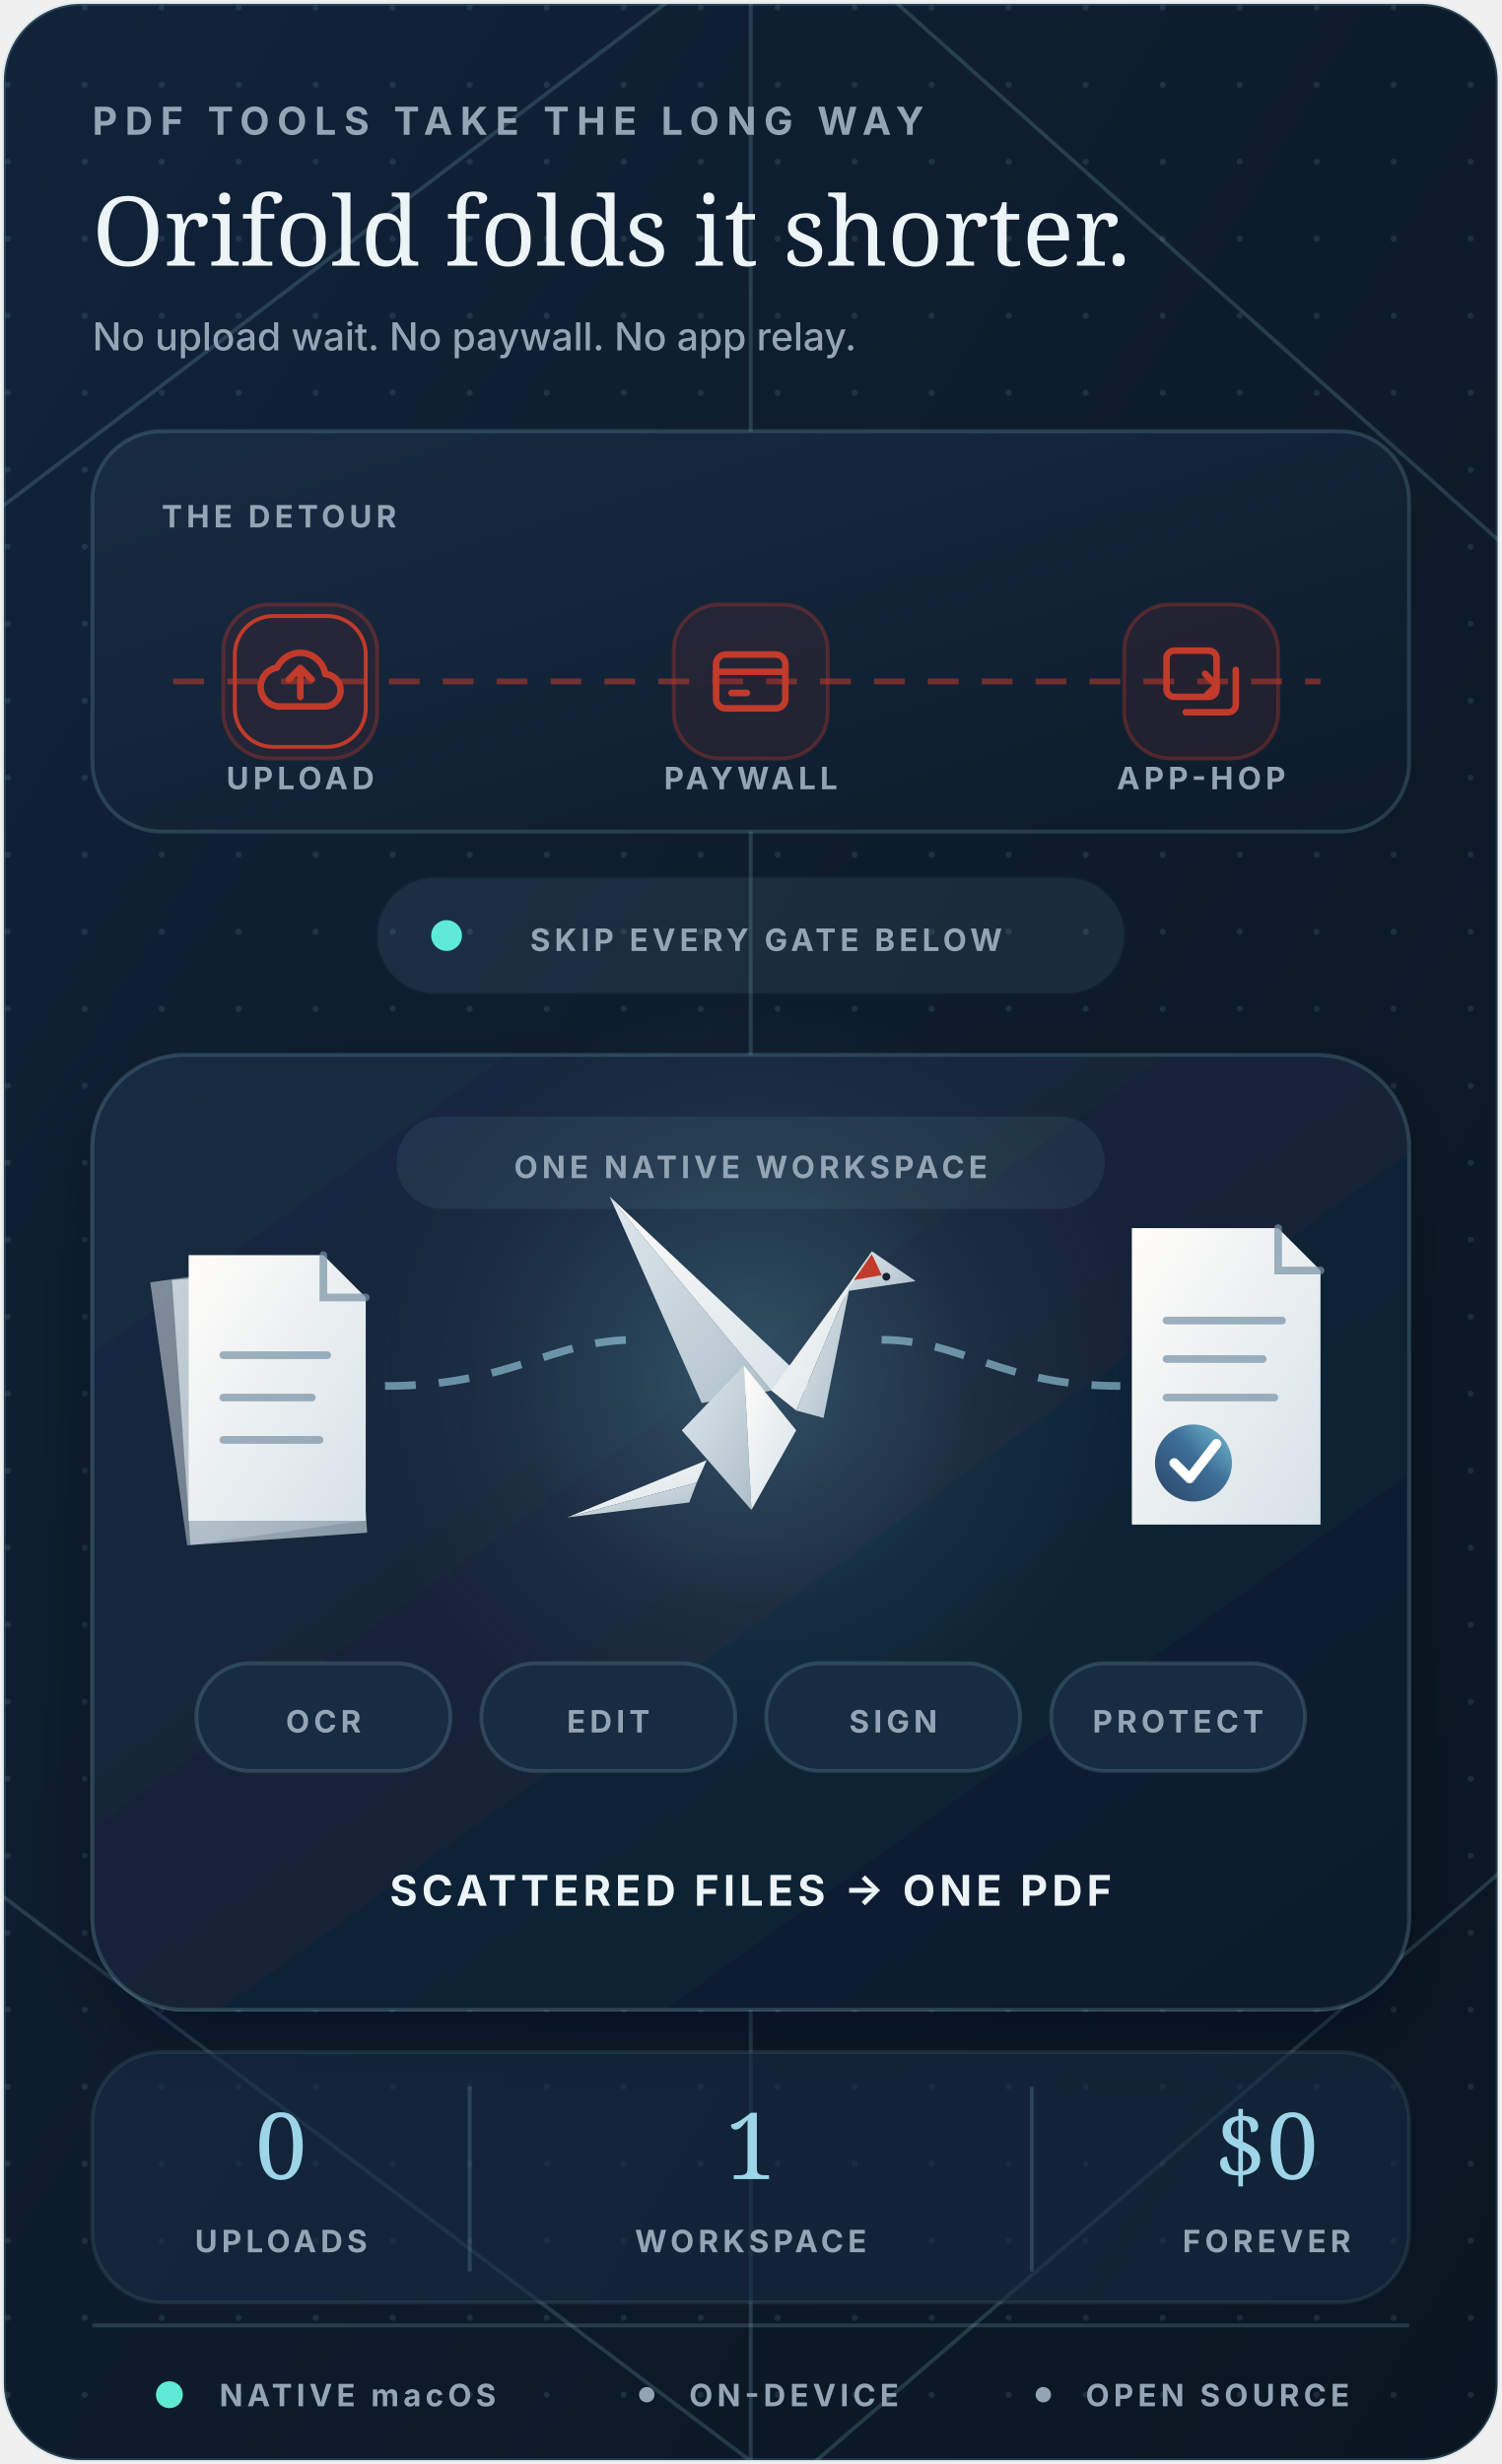
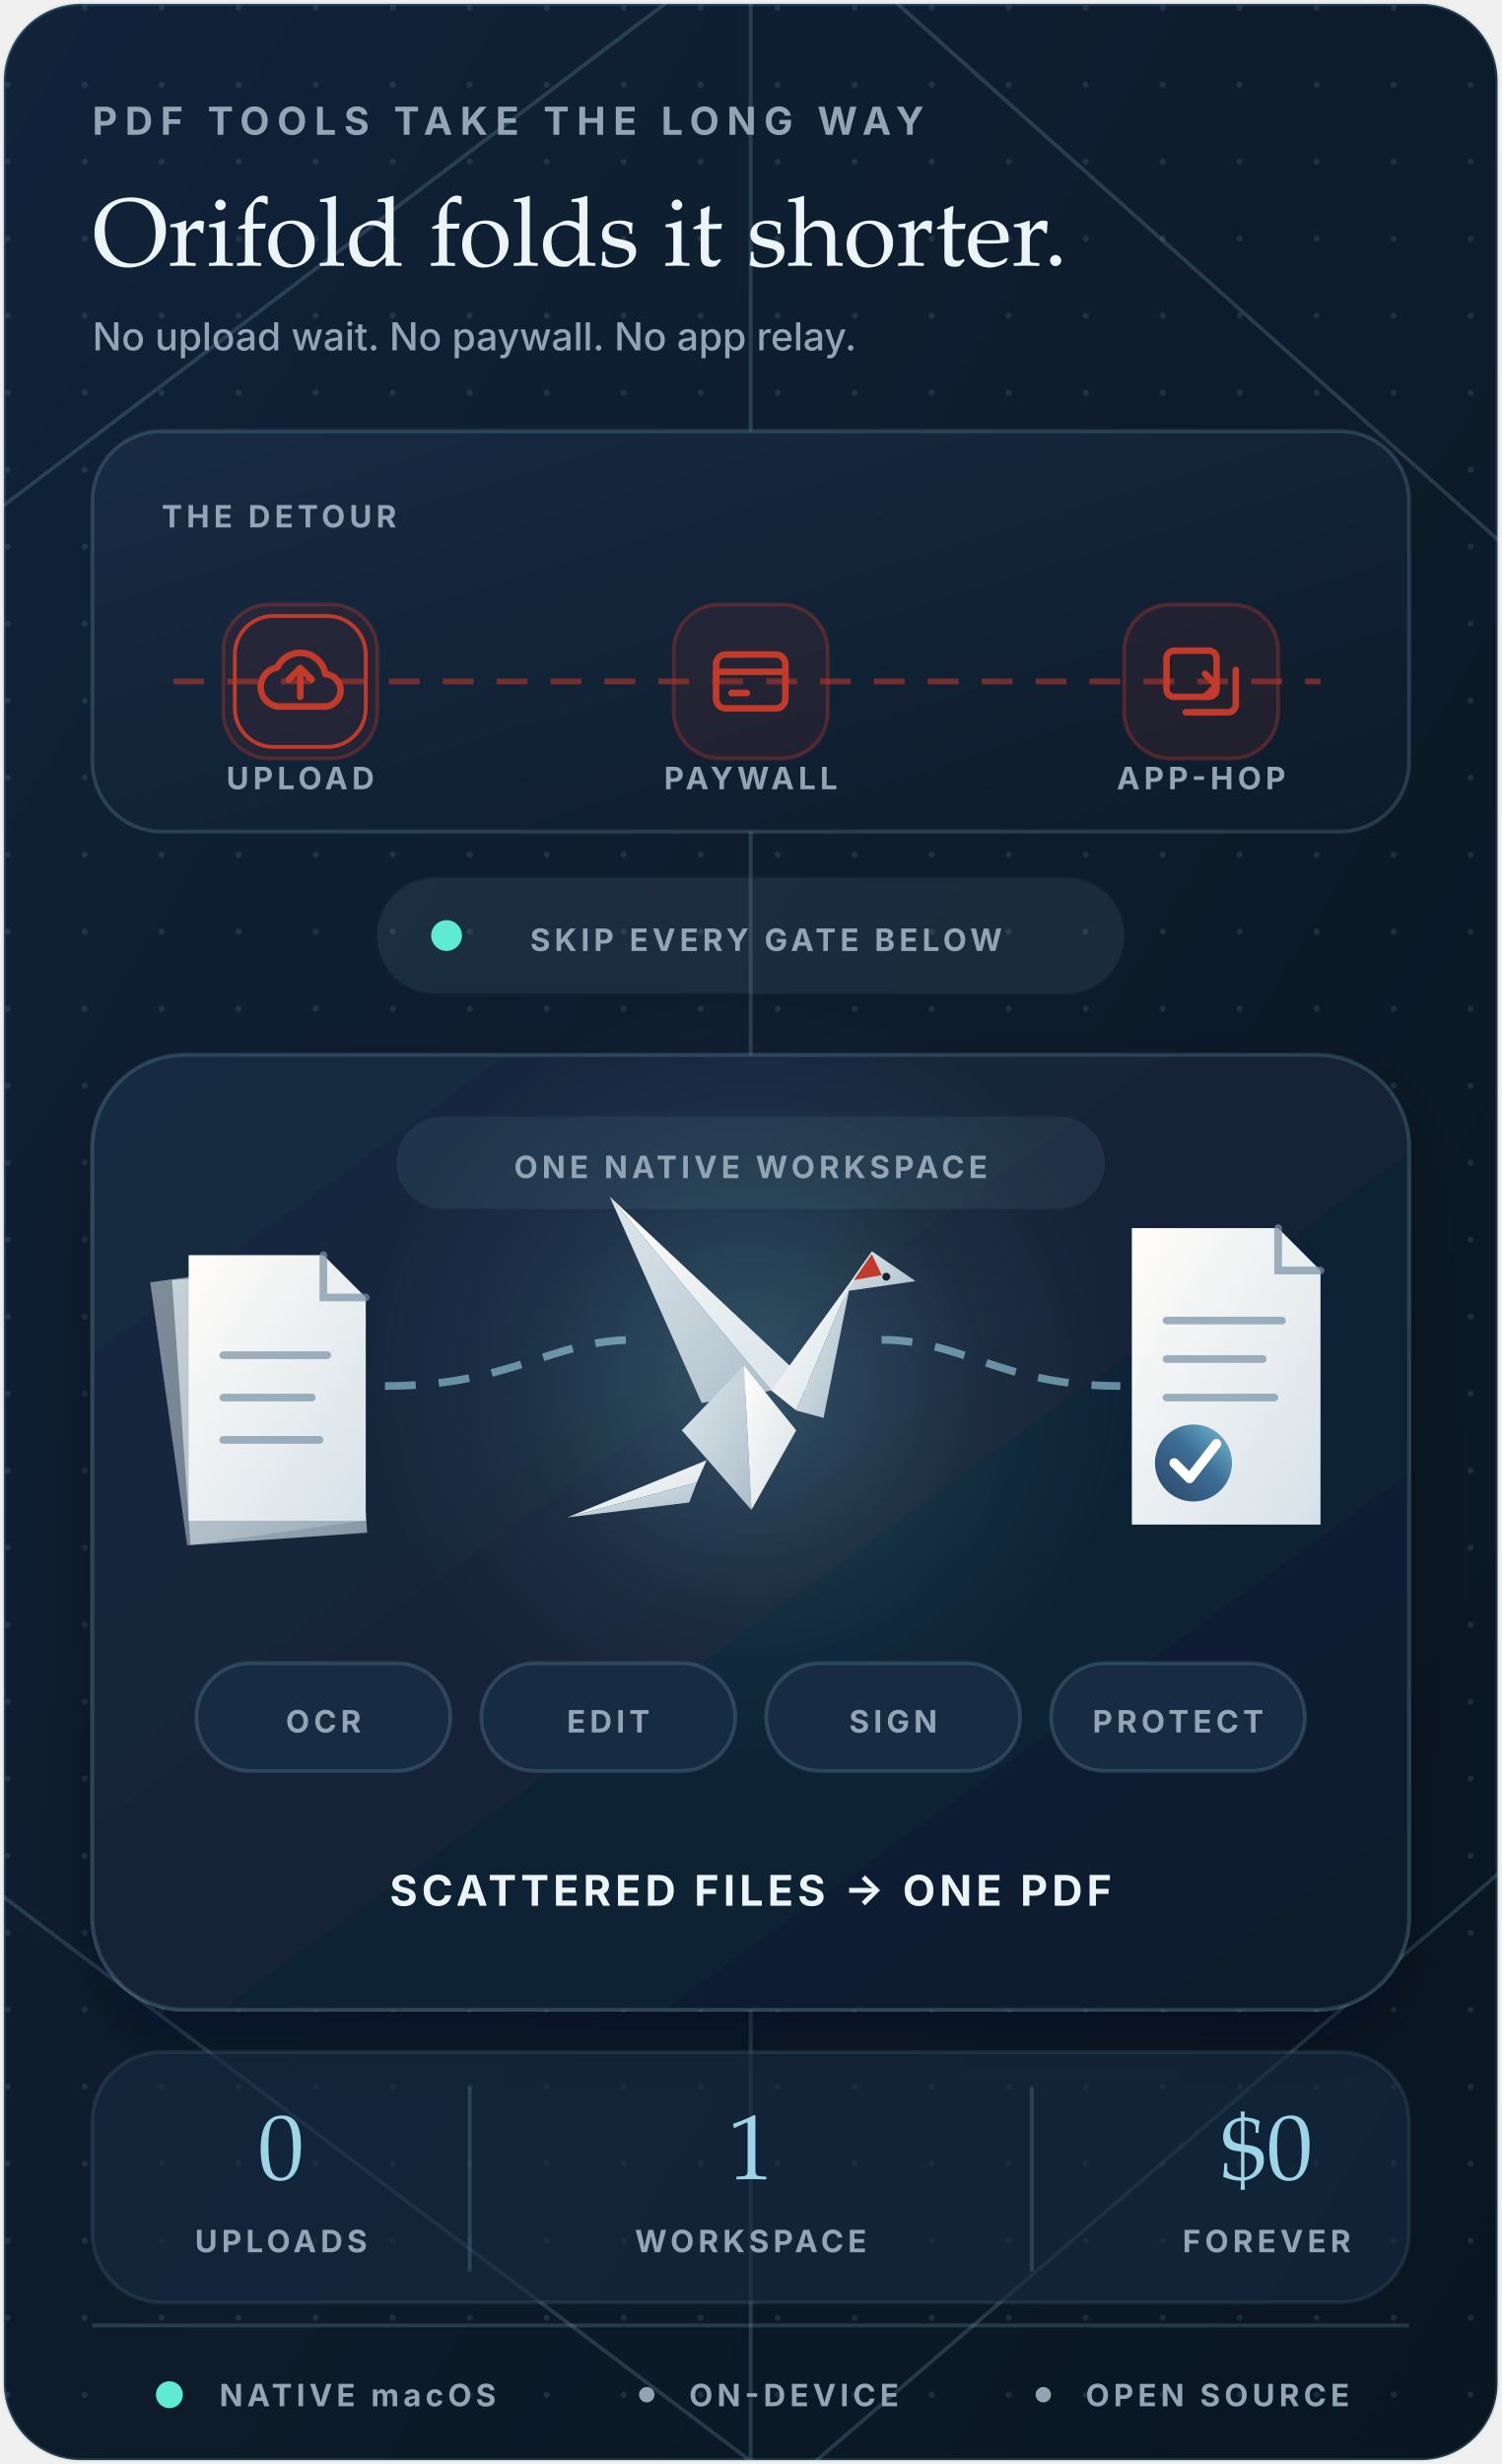
<svg xmlns="http://www.w3.org/2000/svg" id="orifold-difference-mobile" viewBox="0 0 390 640" role="img" aria-labelledby="difference-mobile-title difference-mobile-desc">
  <defs>
    <linearGradient id="difference-mobile-stage" x1="0" y1="0" x2="1" y2="1">
      <stop offset="0" stop-color="var(--difference-stage-a, #10233a)" />
      <stop offset="0.55" stop-color="var(--difference-stage-b, #0d1b2a)" />
      <stop offset="1" stop-color="var(--difference-stage-c, #091521)" />
    </linearGradient>
    <linearGradient id="difference-mobile-panel" x1="0" y1="0" x2="1" y2="1">
      <stop offset="0" stop-color="var(--difference-panel-a, #172b43)" />
      <stop offset="1" stop-color="var(--difference-panel-b, #0d1b2a)" />
    </linearGradient>
    <linearGradient id="difference-mobile-blue" x1="0" y1="1" x2="1" y2="0">
      <stop offset="0" stop-color="var(--indigo, #2b4566)" />
      <stop offset="0.55" stop-color="var(--ice-deep, #3d6d96)" />
      <stop offset="1" stop-color="var(--ice, #75bfd4)" />
    </linearGradient>
    <linearGradient id="difference-mobile-paper" x1="0" y1="0" x2="1" y2="1">
      <stop offset="0" stop-color="#fffdfa" />
      <stop offset="1" stop-color="#d6e1e8" />
    </linearGradient>
    <linearGradient id="difference-mobile-paper-shade" x1="0" y1="0" x2="1" y2="1">
      <stop offset="0" stop-color="#dfe8ed" />
      <stop offset="1" stop-color="#aebfca" />
    </linearGradient>
    <radialGradient id="difference-mobile-aura">
      <stop offset="0" stop-color="var(--ice, #75bfd4)" stop-opacity="0.3" />
      <stop offset="0.6" stop-color="var(--ice, #75bfd4)" stop-opacity="0.07" />
      <stop offset="1" stop-color="var(--ice, #75bfd4)" stop-opacity="0" />
    </radialGradient>
    <pattern id="difference-mobile-dots" width="20" height="20" patternUnits="userSpaceOnUse">
      <circle cx="2" cy="2" r="0.8" fill="var(--difference-grid, #9ed4e8)" opacity="0.12" />
    </pattern>
    <filter id="difference-mobile-shadow" x="-35%" y="-35%" width="170%" height="170%">
      <feDropShadow dx="0" dy="8" stdDeviation="8" flood-color="#020817" flood-opacity="0.34" />
    </filter>
    <clipPath id="difference-mobile-clip">
      <rect x="1" y="1" width="388" height="638" rx="20" />
    </clipPath>
    <style>
      #orifold-difference-mobile {
        display: block;
        width: 100%;
        height: auto;
        color: var(--difference-ink, #edf4f8);
-         font-family: Inter, ui-sans-serif, -apple-system, BlinkMacSystemFont, "Segoe UI", sans-serif;
+         font-family: -apple-system, BlinkMacSystemFont, "SF Pro Text", "Segoe UI", ui-sans-serif, sans-serif;
      }
      #orifold-difference-mobile .eyebrow { fill: var(--difference-muted, #93a5b5); font-size: 10px; font-weight: 700; letter-spacing: 2px; }
-       #orifold-difference-mobile .headline { fill: var(--difference-ink, #edf4f8); font-family: Fraunces, "Iowan Old Style", Georgia, serif; font-size: 25px; font-weight: 500; }
+       #orifold-difference-mobile .headline { fill: var(--difference-ink, #edf4f8); font-family: "Iowan Old Style", Palatino, Georgia, ui-serif, serif; font-size: 25px; font-weight: 500; }
      #orifold-difference-mobile .label { fill: var(--difference-ink, #edf4f8); font-size: 11px; font-weight: 700; letter-spacing: 1.1px; }
      #orifold-difference-mobile .body { fill: var(--difference-muted, #93a5b5); font-size: 10px; font-weight: 500; }
      #orifold-difference-mobile .micro { fill: var(--difference-muted, #93a5b5); font-size: 8px; font-weight: 700; letter-spacing: 1.1px; }
-       #orifold-difference-mobile .metric { fill: var(--difference-ice, #9ed4e8); font-family: Fraunces, "Iowan Old Style", Georgia, serif; font-size: 24px; font-weight: 500; }
+       #orifold-difference-mobile .metric { fill: var(--difference-ice, #9ed4e8); font-family: "Iowan Old Style", Palatino, Georgia, ui-serif, serif; font-size: 24px; font-weight: 500; }
      #orifold-difference-mobile .panel-stroke { stroke: var(--difference-line, #9ed4e8); stroke-opacity: 0.18; }
      #orifold-difference-mobile .friction-stroke { stroke: var(--crest, #c13a2a); }
      #orifold-difference-mobile .friction-icon { fill: none; stroke: var(--crest, #c13a2a); stroke-width: 1.7; stroke-linecap: round; stroke-linejoin: round; vector-effect: non-scaling-stroke; }
      #orifold-difference-mobile .route { stroke-dasharray: 8 6; animation: difference-mobile-route 1.1s linear infinite; }
      #orifold-difference-mobile .gate { transform-box: fill-box; transform-origin: center; animation: difference-mobile-gate 5.4s ease-in-out infinite; }
      #orifold-difference-mobile .gate-two { animation-delay: -1.8s; }
      #orifold-difference-mobile .gate-three { animation-delay: -3.6s; }
      #orifold-difference-mobile .pulse { transform-box: fill-box; transform-origin: center; animation: difference-mobile-pulse 2.3s ease-out infinite; }
      #orifold-difference-mobile .aura { transform-box: fill-box; transform-origin: center; animation: difference-mobile-breathe 4s ease-in-out infinite; }
      #orifold-difference-mobile .crane { transform-box: fill-box; transform-origin: center; animation: difference-mobile-hover 4s ease-in-out infinite; }
      #orifold-difference-mobile .wing { transform-box: fill-box; transform-origin: 72% 72%; animation: difference-mobile-wing 4s ease-in-out infinite; }
      #orifold-difference-mobile .files { transform-box: fill-box; transform-origin: center; animation: difference-mobile-files 4s ease-in-out infinite; }
      #orifold-difference-mobile .output { transform-box: fill-box; transform-origin: center; animation: difference-mobile-output 7s ease-in-out infinite; }
      #orifold-difference-mobile .check { stroke-dasharray: 28; animation: difference-mobile-check 7s ease-in-out infinite; }
      #orifold-difference-mobile .spark { offset-path: path("M100 360 C133 360 143 348 165 348"); animation: difference-mobile-travel 1.5s linear infinite; }
      #orifold-difference-mobile .spark-out { offset-path: path("M229 348 C250 348 260 360 291 360"); animation: difference-mobile-travel 1.35s linear infinite; }
      #orifold-difference-mobile .spark-two { animation-delay: -0.7s; }
      @keyframes difference-mobile-route { to { stroke-dashoffset: -28; } }
      @keyframes difference-mobile-gate { 0%,100% { transform: translateY(0); } 50% { transform: translateY(-3px); } }
      @keyframes difference-mobile-pulse { 0% { opacity: .55; transform: scale(.65); } 72%,100% { opacity: 0; transform: scale(1.55); } }
      @keyframes difference-mobile-breathe { 0%,100% { opacity: .55; transform: scale(.94); } 50% { opacity: 1; transform: scale(1.05); } }
      @keyframes difference-mobile-hover { 0%,100% { transform: translateY(1px) rotate(-.4deg); } 50% { transform: translateY(-4px) rotate(.5deg); } }
      @keyframes difference-mobile-wing { 0%,100% { transform: rotate(-1deg); } 50% { transform: rotate(2.3deg); } }
      @keyframes difference-mobile-files { 0%,100% { transform: translateY(2px) rotate(-1deg); } 50% { transform: translateY(-3px) rotate(1deg); } }
      @keyframes difference-mobile-output { 0%,12%,100% { opacity: 1; transform: none; } 24% { opacity: .82; transform: translateY(-2px) scale(.985); } 34% { opacity: .9; transform: translateY(1px) scale(.99); } 46% { opacity: 1; transform: none; } }
      @keyframes difference-mobile-check { 0%,18%,100% { stroke-dashoffset: 0; } 27%,42% { stroke-dashoffset: 28; } 55% { stroke-dashoffset: 0; } }
      @keyframes difference-mobile-travel { 0% { opacity: 0; offset-distance: 0%; } 18%,82% { opacity: 1; } 100% { opacity: 0; offset-distance: 100%; } }
      @media (prefers-reduced-motion: reduce) {
        #orifold-difference-mobile * { animation: none !important; }
        #orifold-difference-mobile .output { opacity: 1; transform: none; }
        #orifold-difference-mobile .check { stroke-dashoffset: 0; }
        #orifold-difference-mobile .spark { display: none; }
      }
      .no-motion #orifold-difference-mobile * { animation: none !important; }
      .no-motion #orifold-difference-mobile .output { opacity: 1; transform: none; }
      .no-motion #orifold-difference-mobile .check { stroke-dashoffset: 0; }
      .no-motion #orifold-difference-mobile .spark { display: none; }
    </style>
  </defs>
  <g clip-path="url(#difference-mobile-clip)">
    <rect x="1" y="1" width="388" height="638" rx="20" fill="url(#difference-mobile-stage)" />
    <rect x="1" y="1" width="388" height="638" rx="20" fill="url(#difference-mobile-dots)" />
    <path d="M0 132 174 0M390 141 232 0M0 492l196 148m194-154L211 640M195 0v640" fill="none" class="panel-stroke" stroke-width="1" stroke-opacity="0.36" />
    <text x="24" y="35" class="eyebrow">PDF TOOLS TAKE THE LONG WAY</text>
    <text x="24" y="69" class="headline">Orifold folds it shorter.</text>
    <text x="24" y="91" class="body">No upload wait. No paywall. No app relay.</text>
    <rect x="24" y="112" width="342" height="104" rx="18" fill="url(#difference-mobile-panel)" class="panel-stroke" />
    <text x="42" y="137" class="micro" fill="var(--crest, #c13a2a)">THE DETOUR</text>
    <path d="M45 177h298" fill="none" class="friction-stroke route" stroke-width="1.5" stroke-opacity="0.55" />
    <g class="gate">
      <rect x="58" y="157" width="40" height="40" rx="12" fill="var(--crest, #c13a2a)" fill-opacity=".1" class="friction-stroke" stroke-opacity=".34" />
      <rect class="pulse friction-stroke" x="61" y="160" width="34" height="34" rx="10" fill="none" />
      <g transform="translate(66 165)" class="friction-icon">
        <path d="M6.2 18.5H18a4.2 4.2 0 0 0 .5-8.4A6.6 6.6 0 0 0 6 8.4a5.1 5.1 0 0 0 .2 10.1Z" />
        <path d="M12 16V8.5m-3 3 3-3 3 3" />
      </g>
      <text x="78" y="205" text-anchor="middle" class="micro">UPLOAD</text>
    </g>
    <g class="gate gate-two">
      <rect x="175" y="157" width="40" height="40" rx="12" fill="var(--crest, #c13a2a)" fill-opacity=".1" class="friction-stroke" stroke-opacity=".34" />
      <g transform="translate(183 165)" class="friction-icon">
        <rect x="3" y="5" width="18" height="14" rx="2.5" />
        <path d="M3 9.5h18M7 15h4" />
      </g>
      <text x="195" y="205" text-anchor="middle" class="micro">PAYWALL</text>
    </g>
    <g class="gate gate-three">
      <rect x="292" y="157" width="40" height="40" rx="12" fill="var(--crest, #c13a2a)" fill-opacity=".1" class="friction-stroke" stroke-opacity=".34" />
      <g transform="translate(300 165)" class="friction-icon">
        <rect x="3" y="4" width="13" height="12" rx="2" />
        <path d="M8 20h11a2 2 0 0 0 2-2V9" />
        <path d="m13 10 3 3-3 3" />
      </g>
      <text x="312" y="205" text-anchor="middle" class="micro">APP-HOP</text>
    </g>
    <rect x="98" y="228" width="194" height="30" rx="15" fill="var(--difference-ice, #9ed4e8)" opacity="0.09" class="panel-stroke" />
    <circle cx="116" cy="243" r="4" fill="#5eead4" />
    <text x="199" y="247" text-anchor="middle" class="micro" fill="var(--difference-ice, #9ed4e8)">SKIP EVERY GATE BELOW</text>
    <rect x="24" y="274" width="342" height="248" rx="24" fill="url(#difference-mobile-panel)" class="panel-stroke" filter="url(#difference-mobile-shadow)" />
    <circle class="aura" cx="195" cy="359" r="100" fill="url(#difference-mobile-aura)" />
    <rect x="103" y="290" width="184" height="24" rx="12" fill="var(--difference-ice, #9ed4e8)" opacity="0.08" />
    <text x="195" y="306" text-anchor="middle" class="micro" fill="var(--difference-ice, #9ed4e8)">ONE NATIVE WORKSPACE</text>
    <g transform="translate(49 326)">
      <g class="files">
        <path d="M0 12h35l11 11v58H0z" fill="url(#difference-mobile-paper-shade)" transform="translate(-6 -8) rotate(-8 20 42)" opacity="0.52" />
        <path d="M0 8h35l11 11v58H0z" fill="url(#difference-mobile-paper-shade)" transform="translate(-2 -3) rotate(-4 20 42)" opacity="0.75" />
        <path d="M0 0h35l11 11v58H0z" fill="url(#difference-mobile-paper)" />
        <path d="M35 0v11h11M9 26h27M9 37h23M9 48h25" fill="none" stroke="#7892a5" stroke-width="2" stroke-linecap="round" opacity="0.7" />
      </g>
    </g>
    <path d="M100 360 C133 360 143 348 165 348" fill="none" stroke="var(--difference-ice, #9ed4e8)" class="route" stroke-width="2" stroke-opacity="0.6" />
    <circle class="spark" r="3.2" fill="var(--difference-ice, #9ed4e8)" />
    <circle class="spark spark-two" r="2" fill="#fff" />
    <g transform="translate(128 294) scale(.38)">
      <g class="crane">
        <g class="wing">
          <polygon points="190.4,176.8 79.9,44.2 142.8,185.3" fill="url(#difference-mobile-paper-shade)" />
          <polygon points="221,176.8 79.9,44.2 190.4,176.8" fill="url(#difference-mobile-paper)" />
        </g>
        <polygon points="171.7,159.8 176.8,258.4 129.2,204" fill="url(#difference-mobile-paper-shade)" />
        <polygon points="171.7,159.8 207.4,204 176.8,258.4" fill="url(#difference-mobile-paper)" />
        <polygon points="146.2,224.4 51,263.5 139.4,239.7" fill="url(#difference-mobile-paper)" />
        <polygon points="139.4,239.7 51,263.5 134.3,253.3" fill="url(#difference-mobile-paper-shade)" />
        <polygon points="190.4,176.8 244.8,102 207.4,190.4" fill="url(#difference-mobile-paper)" />
        <polygon points="207.4,190.4 244.8,102 226.1,195.5" fill="url(#difference-mobile-paper-shade)" />
        <polygon points="244.8,102 259.1,81.6 238,117.3" fill="url(#difference-mobile-paper)" />
        <polygon points="259.1,81.6 289,102 242.1,108.8" fill="url(#difference-mobile-paper-shade)" />
        <polygon points="246.8,101.3 259.1,83.6 265.9,97.9" fill="var(--crest, #c13a2a)" />
        <circle cx="269" cy="99" r="2.7" fill="#152231" />
      </g>
    </g>
    <path d="M229 348 C250 348 260 360 291 360" fill="none" stroke="var(--difference-ice, #9ed4e8)" class="route" stroke-width="2" stroke-opacity="0.6" />
    <circle class="spark-out" r="3.2" fill="var(--difference-ice, #9ed4e8)" />
    <circle class="spark-out spark-two" r="2" fill="#fff" />
    <g transform="translate(294 319)">
      <g class="output">
        <path d="M0 0h38l11 11v66H0z" fill="url(#difference-mobile-paper)" />
        <path d="M38 0v11h11M9 24h30M9 34h25M9 44h28" fill="none" stroke="#7892a5" stroke-width="2" stroke-linecap="round" opacity="0.7" />
        <circle cx="16" cy="61" r="10" fill="url(#difference-mobile-blue)" />
        <path class="check" d="m11 61 4 4 7-9" fill="none" stroke="#fff" stroke-width="2.5" stroke-linecap="round" stroke-linejoin="round" />
      </g>
    </g>
    <g transform="translate(51 432)">
      <rect width="66" height="28" rx="14" fill="var(--difference-panel-a, #172b43)" class="panel-stroke" />
      <text x="33" y="18" text-anchor="middle" class="micro">OCR</text>
      <rect x="74" width="66" height="28" rx="14" fill="var(--difference-panel-a, #172b43)" class="panel-stroke" />
      <text x="107" y="18" text-anchor="middle" class="micro">EDIT</text>
      <rect x="148" width="66" height="28" rx="14" fill="var(--difference-panel-a, #172b43)" class="panel-stroke" />
      <text x="181" y="18" text-anchor="middle" class="micro">SIGN</text>
      <rect x="222" width="66" height="28" rx="14" fill="var(--difference-panel-a, #172b43)" class="panel-stroke" />
      <text x="255" y="18" text-anchor="middle" class="micro">PROTECT</text>
    </g>
    <text x="195" y="495" text-anchor="middle" class="label">SCATTERED FILES → ONE PDF</text>
    <g transform="translate(30 542)">
      <rect x="-6" y="-9" width="342" height="65" rx="18" fill="var(--difference-panel-a, #172b43)" opacity="0.58" class="panel-stroke" />
      <text x="43" y="24" text-anchor="middle" class="metric">0</text>
      <text x="43" y="43" text-anchor="middle" class="micro">UPLOADS</text>
      <path d="M92 0v48" class="panel-stroke" />
      <text x="165" y="24" text-anchor="middle" class="metric">1</text>
      <text x="165" y="43" text-anchor="middle" class="micro">WORKSPACE</text>
      <path d="M238 0v48" class="panel-stroke" />
      <text x="299" y="24" text-anchor="middle" class="metric">$0</text>
      <text x="299" y="43" text-anchor="middle" class="micro">FOREVER</text>
    </g>
    <path d="M24 604h342" class="panel-stroke" />
    <circle cx="44" cy="622" r="3.5" fill="#5eead4" />
    <text x="57" y="625" class="micro">NATIVE macOS</text>
    <circle cx="168" cy="622" r="2" fill="var(--difference-muted, #93a5b5)" />
    <text x="179" y="625" class="micro">ON-DEVICE</text>
    <circle cx="271" cy="622" r="2" fill="var(--difference-muted, #93a5b5)" />
    <text x="282" y="625" class="micro">OPEN SOURCE</text>
  </g>
  <rect x="1" y="1" width="388" height="638" rx="20" fill="none" class="panel-stroke" />
</svg>
